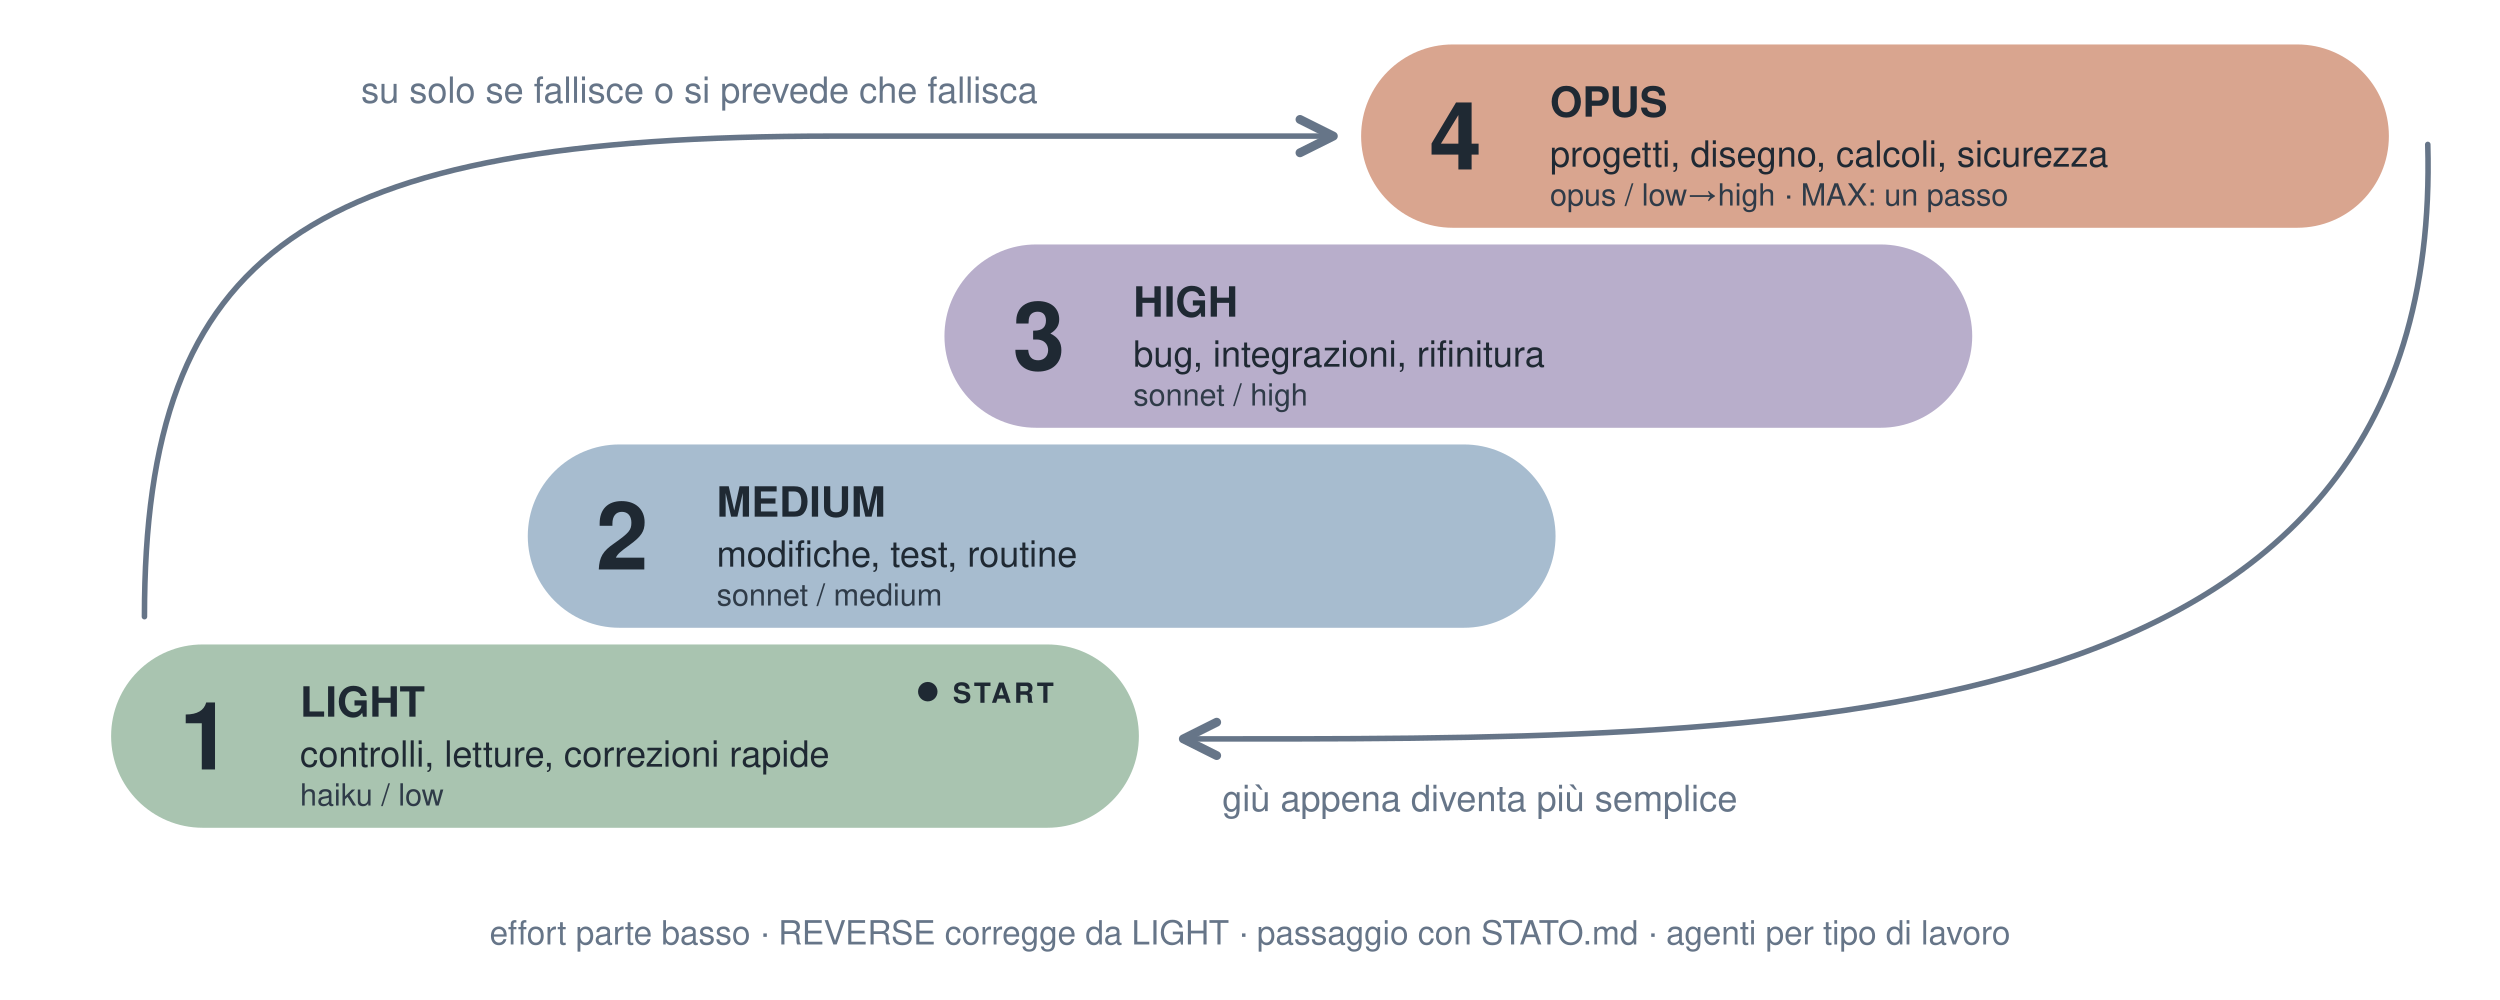
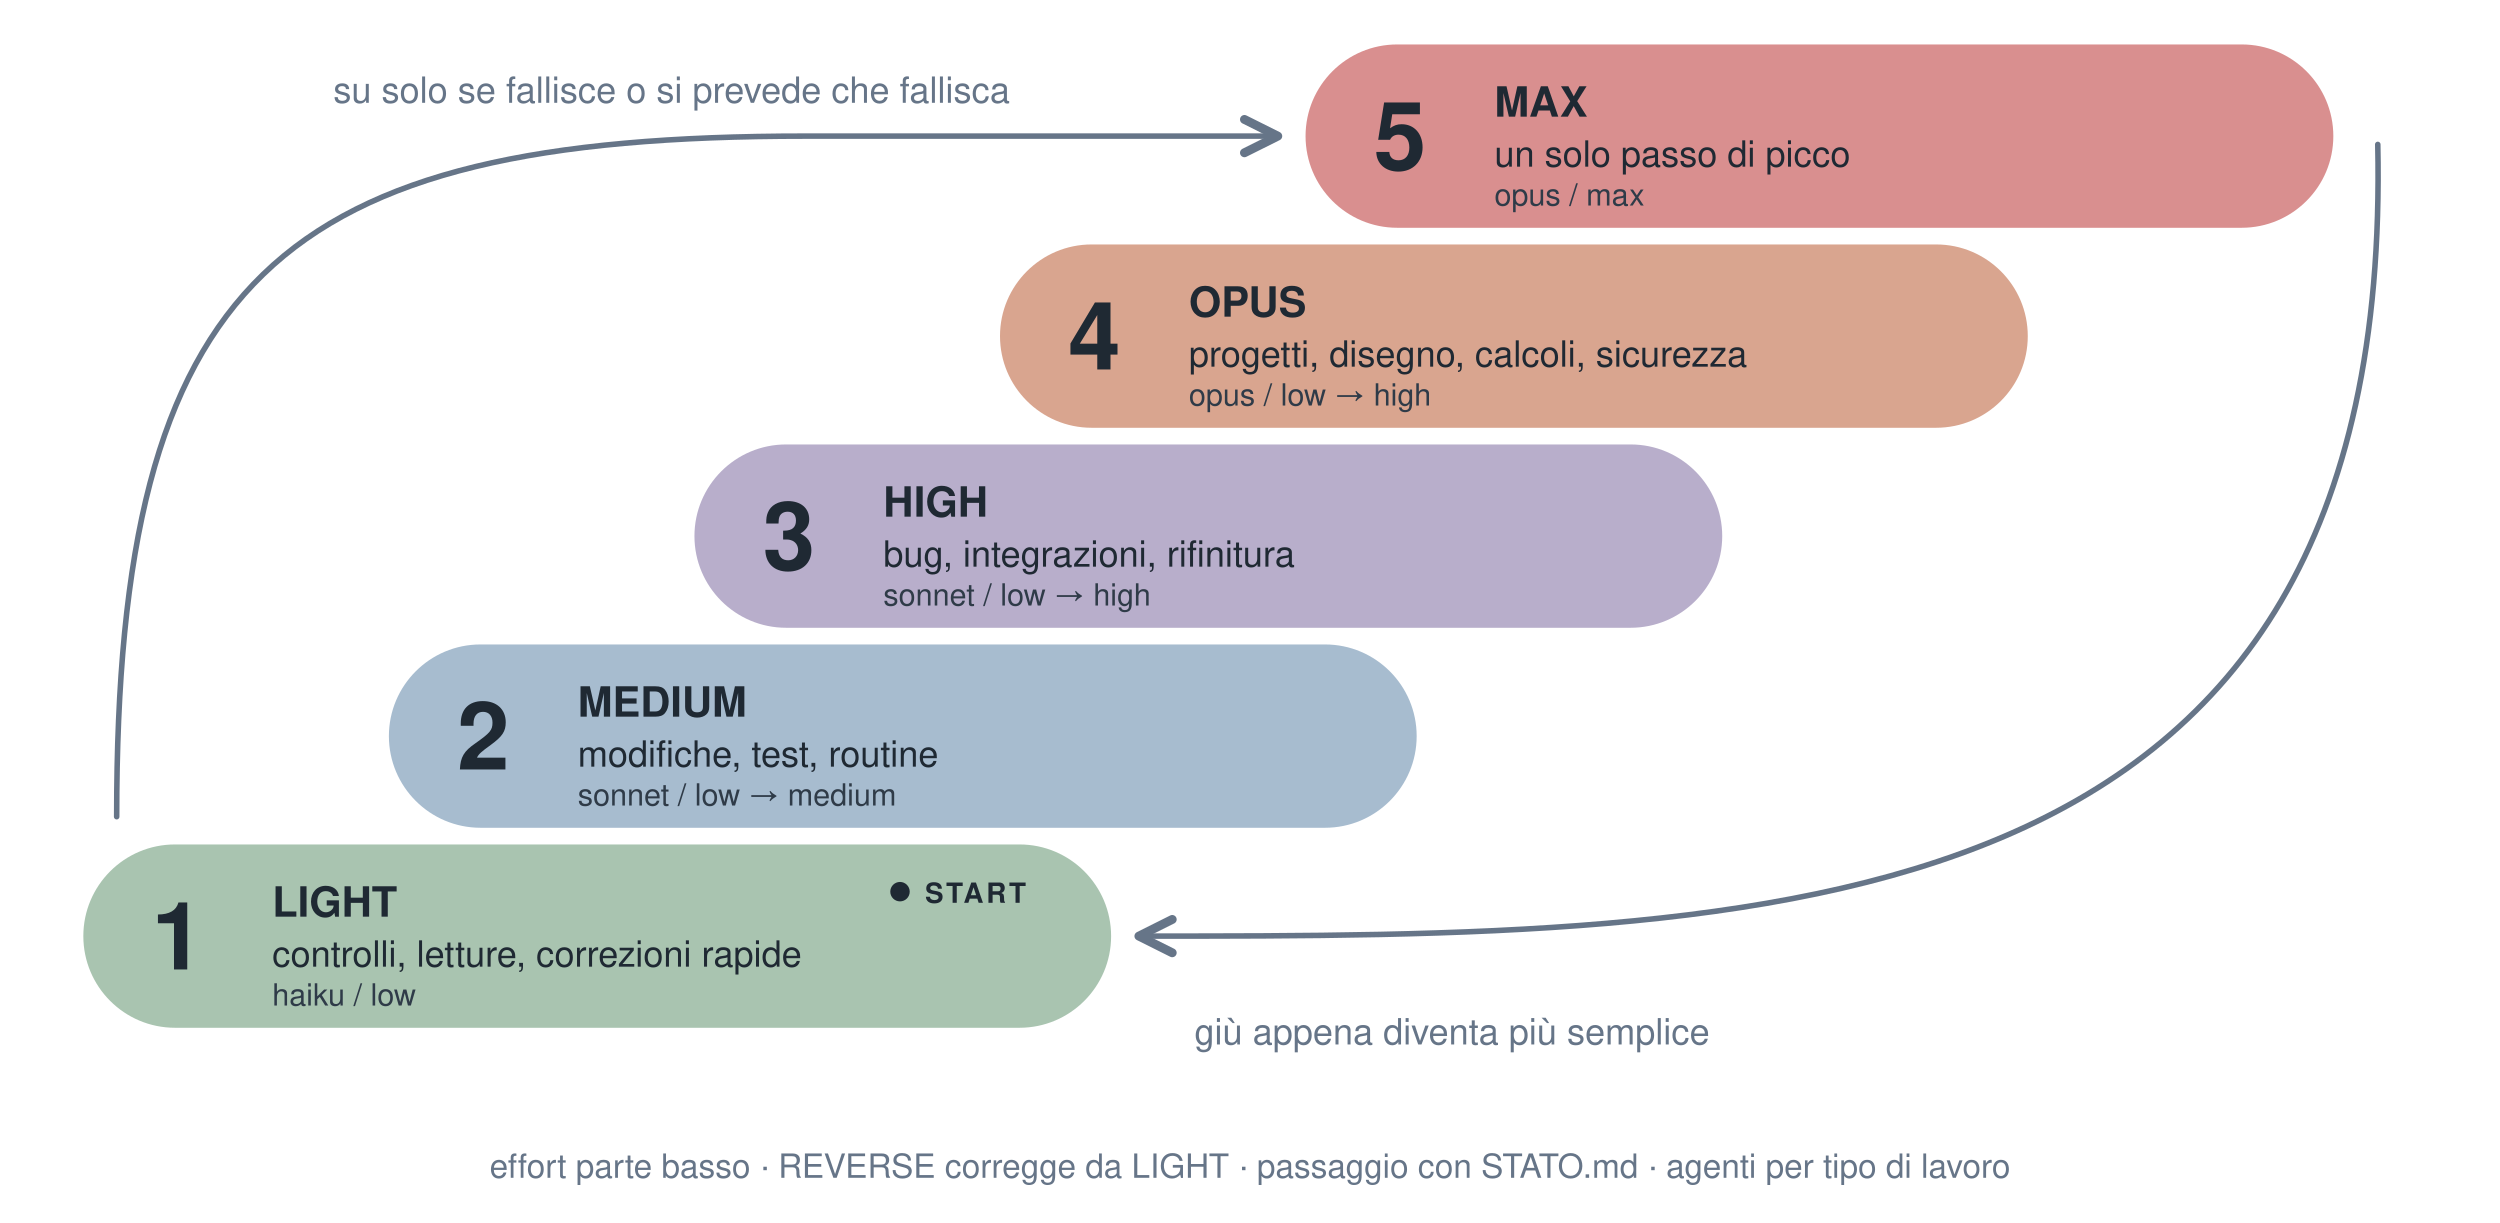
- <svg xmlns="http://www.w3.org/2000/svg" viewBox="0 0 900 360" width="900" height="360" role="img" aria-label="ONMAKE Gear: il livello più basso che basta, i progetti partono da OPUS" font-family="system-ui, -apple-system, Segoe UI, Helvetica, Arial, sans-serif">
+ <svg xmlns="http://www.w3.org/2000/svg" viewBox="0 0 900 440" width="900" height="440" role="img" aria-label="ONMAKE Gear: cinque marce LIGHT, MEDIUM, HIGH, OPUS, MAX; il livello più basso che basta, i progetti partono da OPUS" font-family="system-ui, -apple-system, Segoe UI, Helvetica, Arial, sans-serif">
  <defs>
    <marker id="a" markerWidth="8" markerHeight="8" refX="6" refY="4" orient="auto">
      <path d="M1,1 L7,4 L1,7" fill="none" stroke="#667588" stroke-width="1.6" stroke-linecap="round" stroke-linejoin="round" />
    </marker>
  </defs>
-   <rect x="40" y="232" width="370" height="66" rx="33" fill="#a9c4b0" />
-   <text x="74" y="277" font-size="34" font-weight="700" fill="#1f2933" text-anchor="middle">1</text>
-   <text x="108" y="258" font-size="15" font-weight="700" fill="#1f2933">LIGHT</text>
-   <text x="108" y="276" font-size="13" fill="#1f2933">controlli, letture, correzioni rapide</text>
-   <text x="108" y="290" font-size="11" fill="#2f3b48">haiku / low</text>
-   <rect x="190" y="160" width="370" height="66" rx="33" fill="#a7bccf" />
-   <text x="224" y="205" font-size="34" font-weight="700" fill="#1f2933" text-anchor="middle">2</text>
-   <text x="258" y="186" font-size="15" font-weight="700" fill="#1f2933">MEDIUM</text>
-   <text x="258" y="204" font-size="13" fill="#1f2933">modifiche, test, routine</text>
-   <text x="258" y="218" font-size="11" fill="#2f3b48">sonnet / medium</text>
-   <rect x="340" y="88" width="370" height="66" rx="33" fill="#b8aecb" />
-   <text x="374" y="133" font-size="34" font-weight="700" fill="#1f2933" text-anchor="middle">3</text>
-   <text x="408" y="114" font-size="15" font-weight="700" fill="#1f2933">HIGH</text>
-   <text x="408" y="132" font-size="13" fill="#1f2933">bug, integrazioni, rifinitura</text>
-   <text x="408" y="146" font-size="11" fill="#2f3b48">sonnet / high</text>
-   <rect x="490" y="16" width="370" height="66" rx="33" fill="#d9a58f" />
-   <text x="524" y="61" font-size="34" font-weight="700" fill="#1f2933" text-anchor="middle">4</text>
-   <text x="558" y="42" font-size="15" font-weight="700" fill="#1f2933">OPUS</text>
-   <text x="558" y="60" font-size="13" fill="#1f2933">progetti, disegno, calcoli, sicurezza</text>
-   <text x="558" y="74" font-size="11" fill="#2f3b48">opus / low→high · MAX: un passo</text>
-   <circle cx="334" cy="249" r="3.5" fill="#1f2933" />
-   <text x="343" y="253" font-size="10" font-weight="700" letter-spacing="1" fill="#1f2933">START</text>
-   <path d="M52 222 C52 90 110 49 300 49 L478 49" fill="none" stroke="#667588" stroke-width="2" stroke-linecap="round" marker-end="url(#a)" />
-   <text x="130" y="37" font-size="13" fill="#667588">su solo se fallisce o si prevede che fallisca</text>
-   <path d="M874 52 C880 270 640 266 428 266" fill="none" stroke="#667588" stroke-width="2" stroke-linecap="round" marker-end="url(#a)" />
-   <text x="440" y="292" font-size="13" fill="#667588">giù appena diventa più semplice</text>
-   <text x="450" y="340" font-size="12" fill="#667588" text-anchor="middle">effort parte basso · REVERSE corregge da LIGHT · passaggio con STATO.md · agenti per tipo di lavoro</text>
+   <rect x="30" y="304" width="370" height="66" rx="33" fill="#a9c4b0" />
+   <text x="64" y="349" font-size="34" font-weight="700" fill="#1f2933" text-anchor="middle">1</text>
+   <text x="98" y="330" font-size="15" font-weight="700" fill="#1f2933">LIGHT</text>
+   <text x="98" y="348" font-size="13" fill="#1f2933">controlli, letture, correzioni rapide</text>
+   <text x="98" y="362" font-size="11" fill="#2f3b48">haiku / low</text>
+   <rect x="140" y="232" width="370" height="66" rx="33" fill="#a7bccf" />
+   <text x="174" y="277" font-size="34" font-weight="700" fill="#1f2933" text-anchor="middle">2</text>
+   <text x="208" y="258" font-size="15" font-weight="700" fill="#1f2933">MEDIUM</text>
+   <text x="208" y="276" font-size="13" fill="#1f2933">modifiche, test, routine</text>
+   <text x="208" y="290" font-size="11" fill="#2f3b48">sonnet / low → medium</text>
+   <rect x="250" y="160" width="370" height="66" rx="33" fill="#b8aecb" />
+   <text x="284" y="205" font-size="34" font-weight="700" fill="#1f2933" text-anchor="middle">3</text>
+   <text x="318" y="186" font-size="15" font-weight="700" fill="#1f2933">HIGH</text>
+   <text x="318" y="204" font-size="13" fill="#1f2933">bug, integrazioni, rifinitura</text>
+   <text x="318" y="218" font-size="11" fill="#2f3b48">sonnet / low → high</text>
+   <rect x="360" y="88" width="370" height="66" rx="33" fill="#d9a58f" />
+   <text x="394" y="133" font-size="34" font-weight="700" fill="#1f2933" text-anchor="middle">4</text>
+   <text x="428" y="114" font-size="15" font-weight="700" fill="#1f2933">OPUS</text>
+   <text x="428" y="132" font-size="13" fill="#1f2933">progetti, disegno, calcoli, sicurezza</text>
+   <text x="428" y="146" font-size="11" fill="#2f3b48">opus / low → high</text>
+   <rect x="470" y="16" width="370" height="66" rx="33" fill="#d98f8f" />
+   <text x="504" y="61" font-size="34" font-weight="700" fill="#1f2933" text-anchor="middle">5</text>
+   <text x="538" y="42" font-size="15" font-weight="700" fill="#1f2933">MAX</text>
+   <text x="538" y="60" font-size="13" fill="#1f2933">un solo passo di picco</text>
+   <text x="538" y="74" font-size="11" fill="#2f3b48">opus / max</text>
+   <circle cx="324" cy="321" r="3.5" fill="#1f2933" />
+   <text x="333" y="325" font-size="10" font-weight="700" letter-spacing="1" fill="#1f2933">START</text>
+   <path d="M42 294 C42 100 100 49 290 49 L458 49" fill="none" stroke="#667588" stroke-width="2" stroke-linecap="round" marker-end="url(#a)" />
+   <text x="120" y="37" font-size="13" fill="#667588">su solo se fallisce o si prevede che fallisca</text>
+   <path d="M856 52 C862 336 640 337 412 337" fill="none" stroke="#667588" stroke-width="2" stroke-linecap="round" marker-end="url(#a)" />
+   <text x="430" y="376" font-size="13" fill="#667588">giù appena diventa più semplice</text>
+   <text x="450" y="424" font-size="12" fill="#667588" text-anchor="middle">effort parte basso · REVERSE corregge da LIGHT · passaggio con STATO.md · agenti per tipo di lavoro</text>
</svg>
